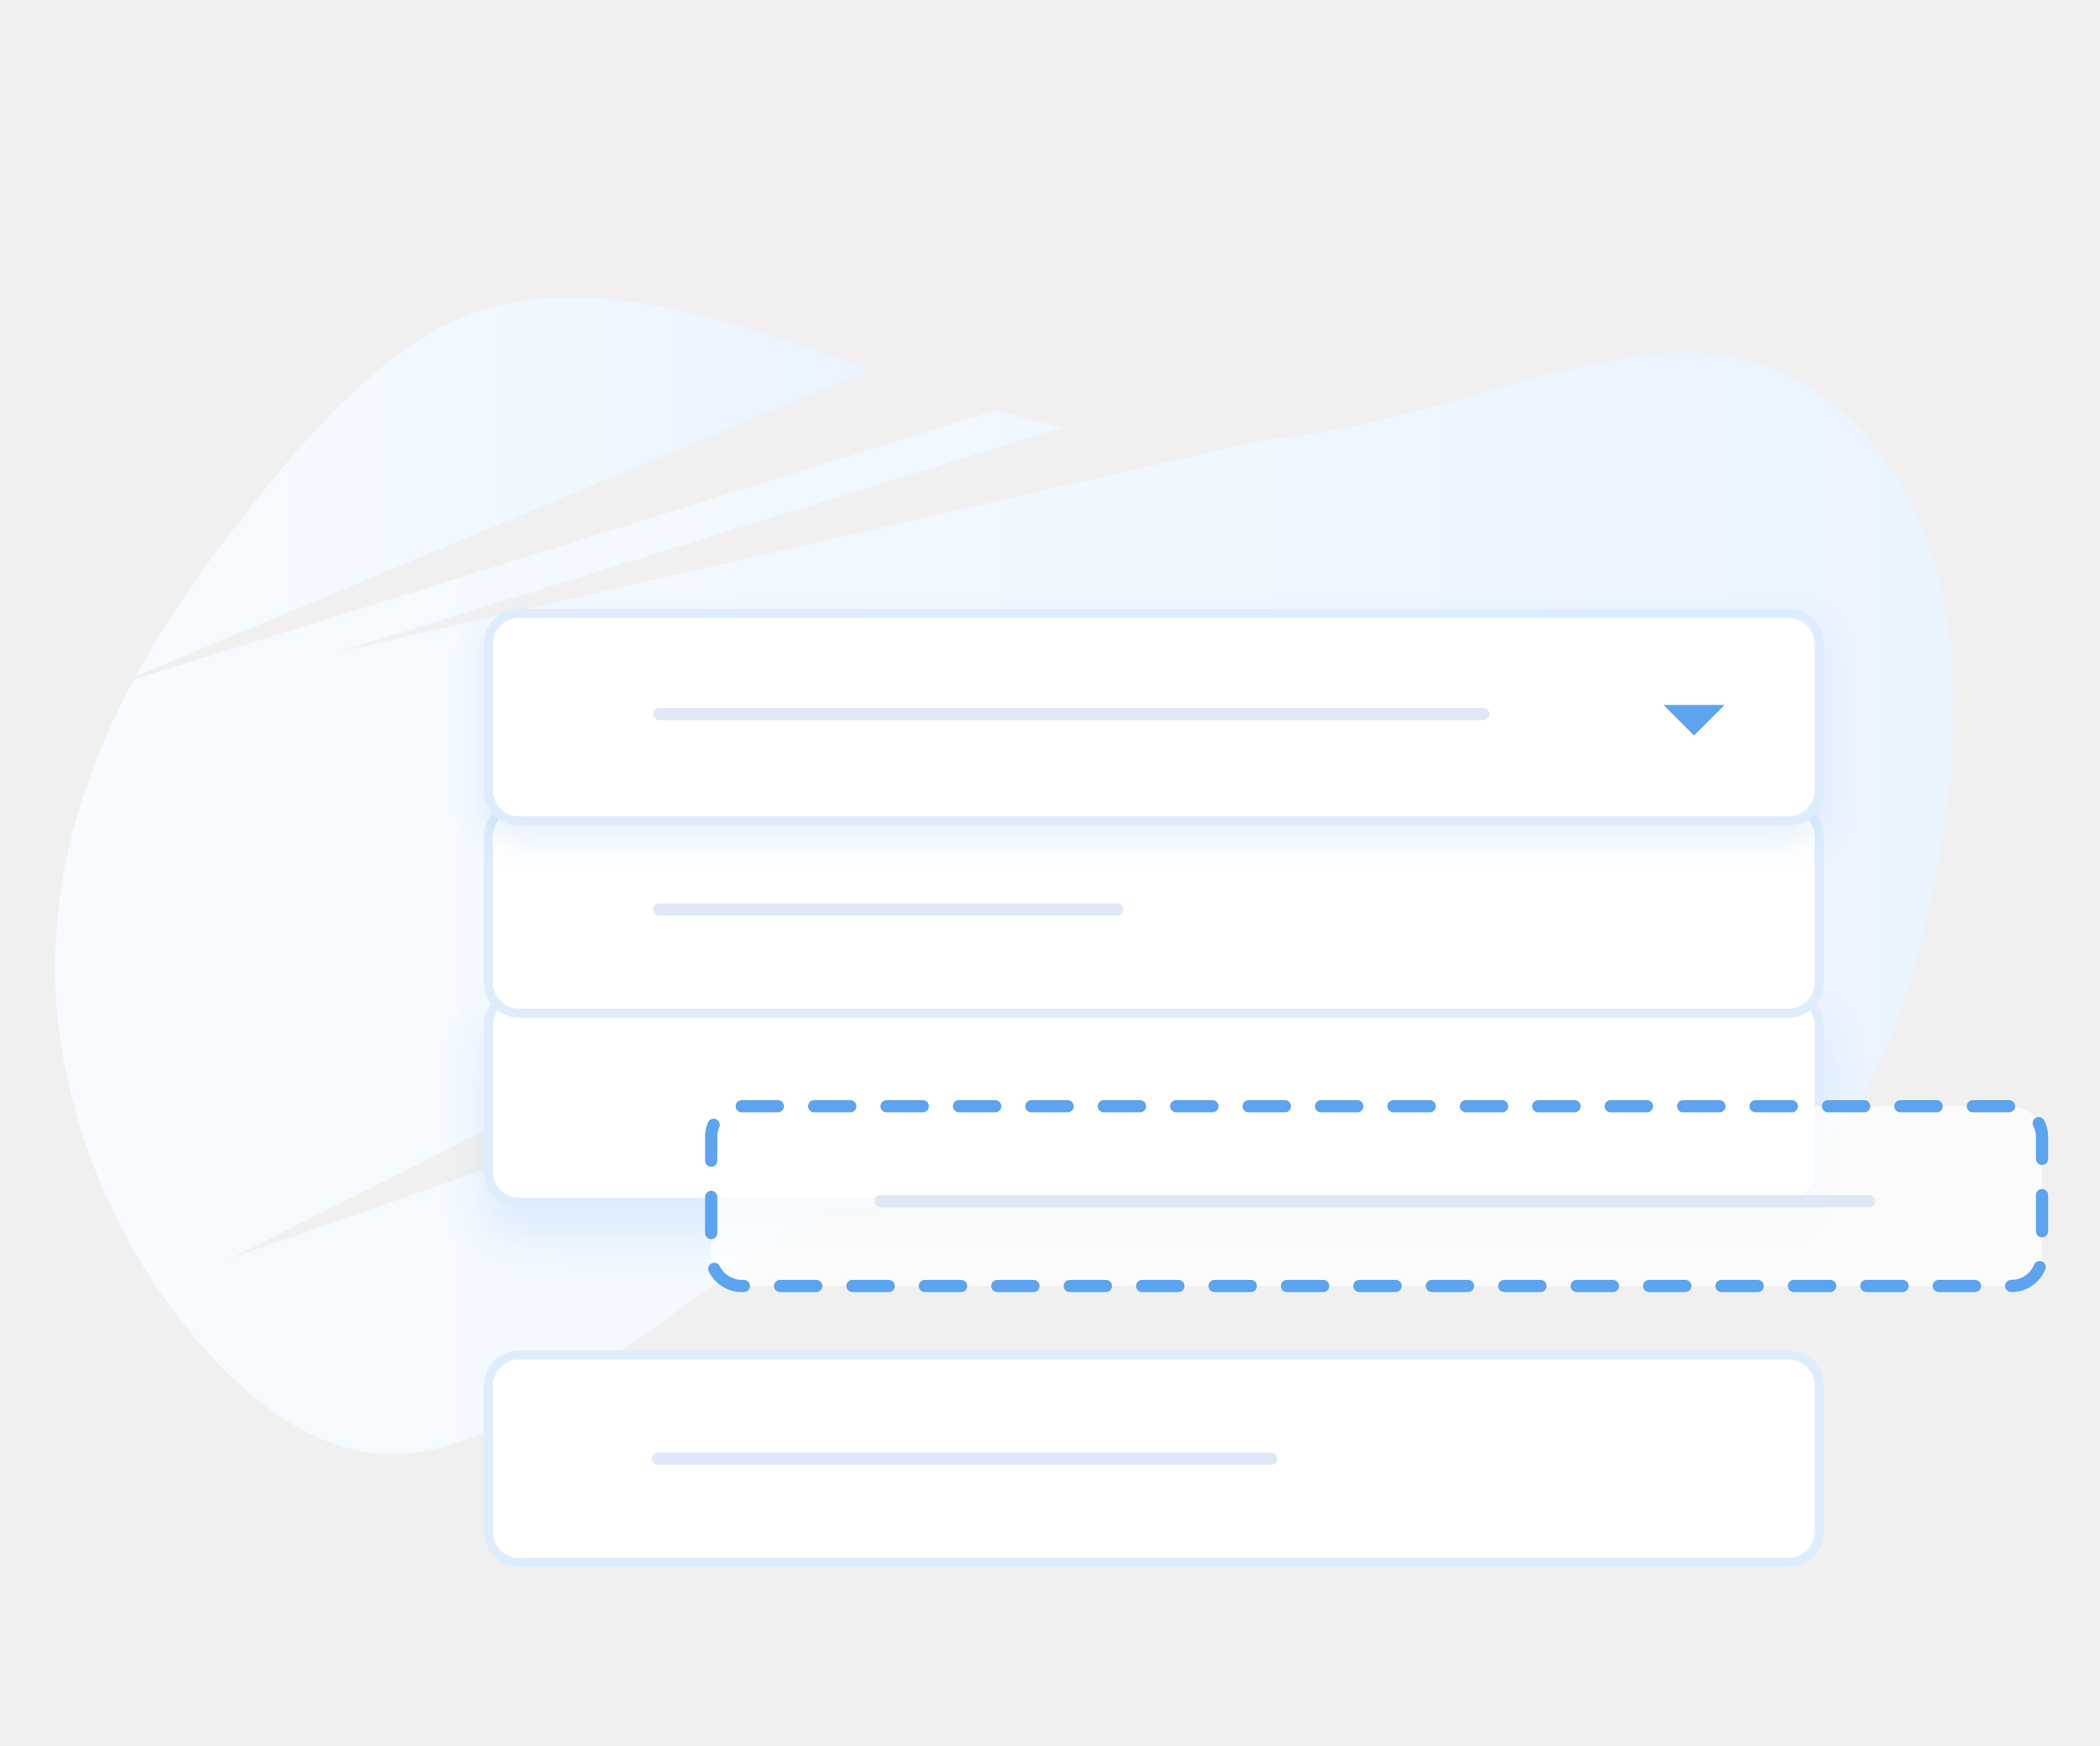
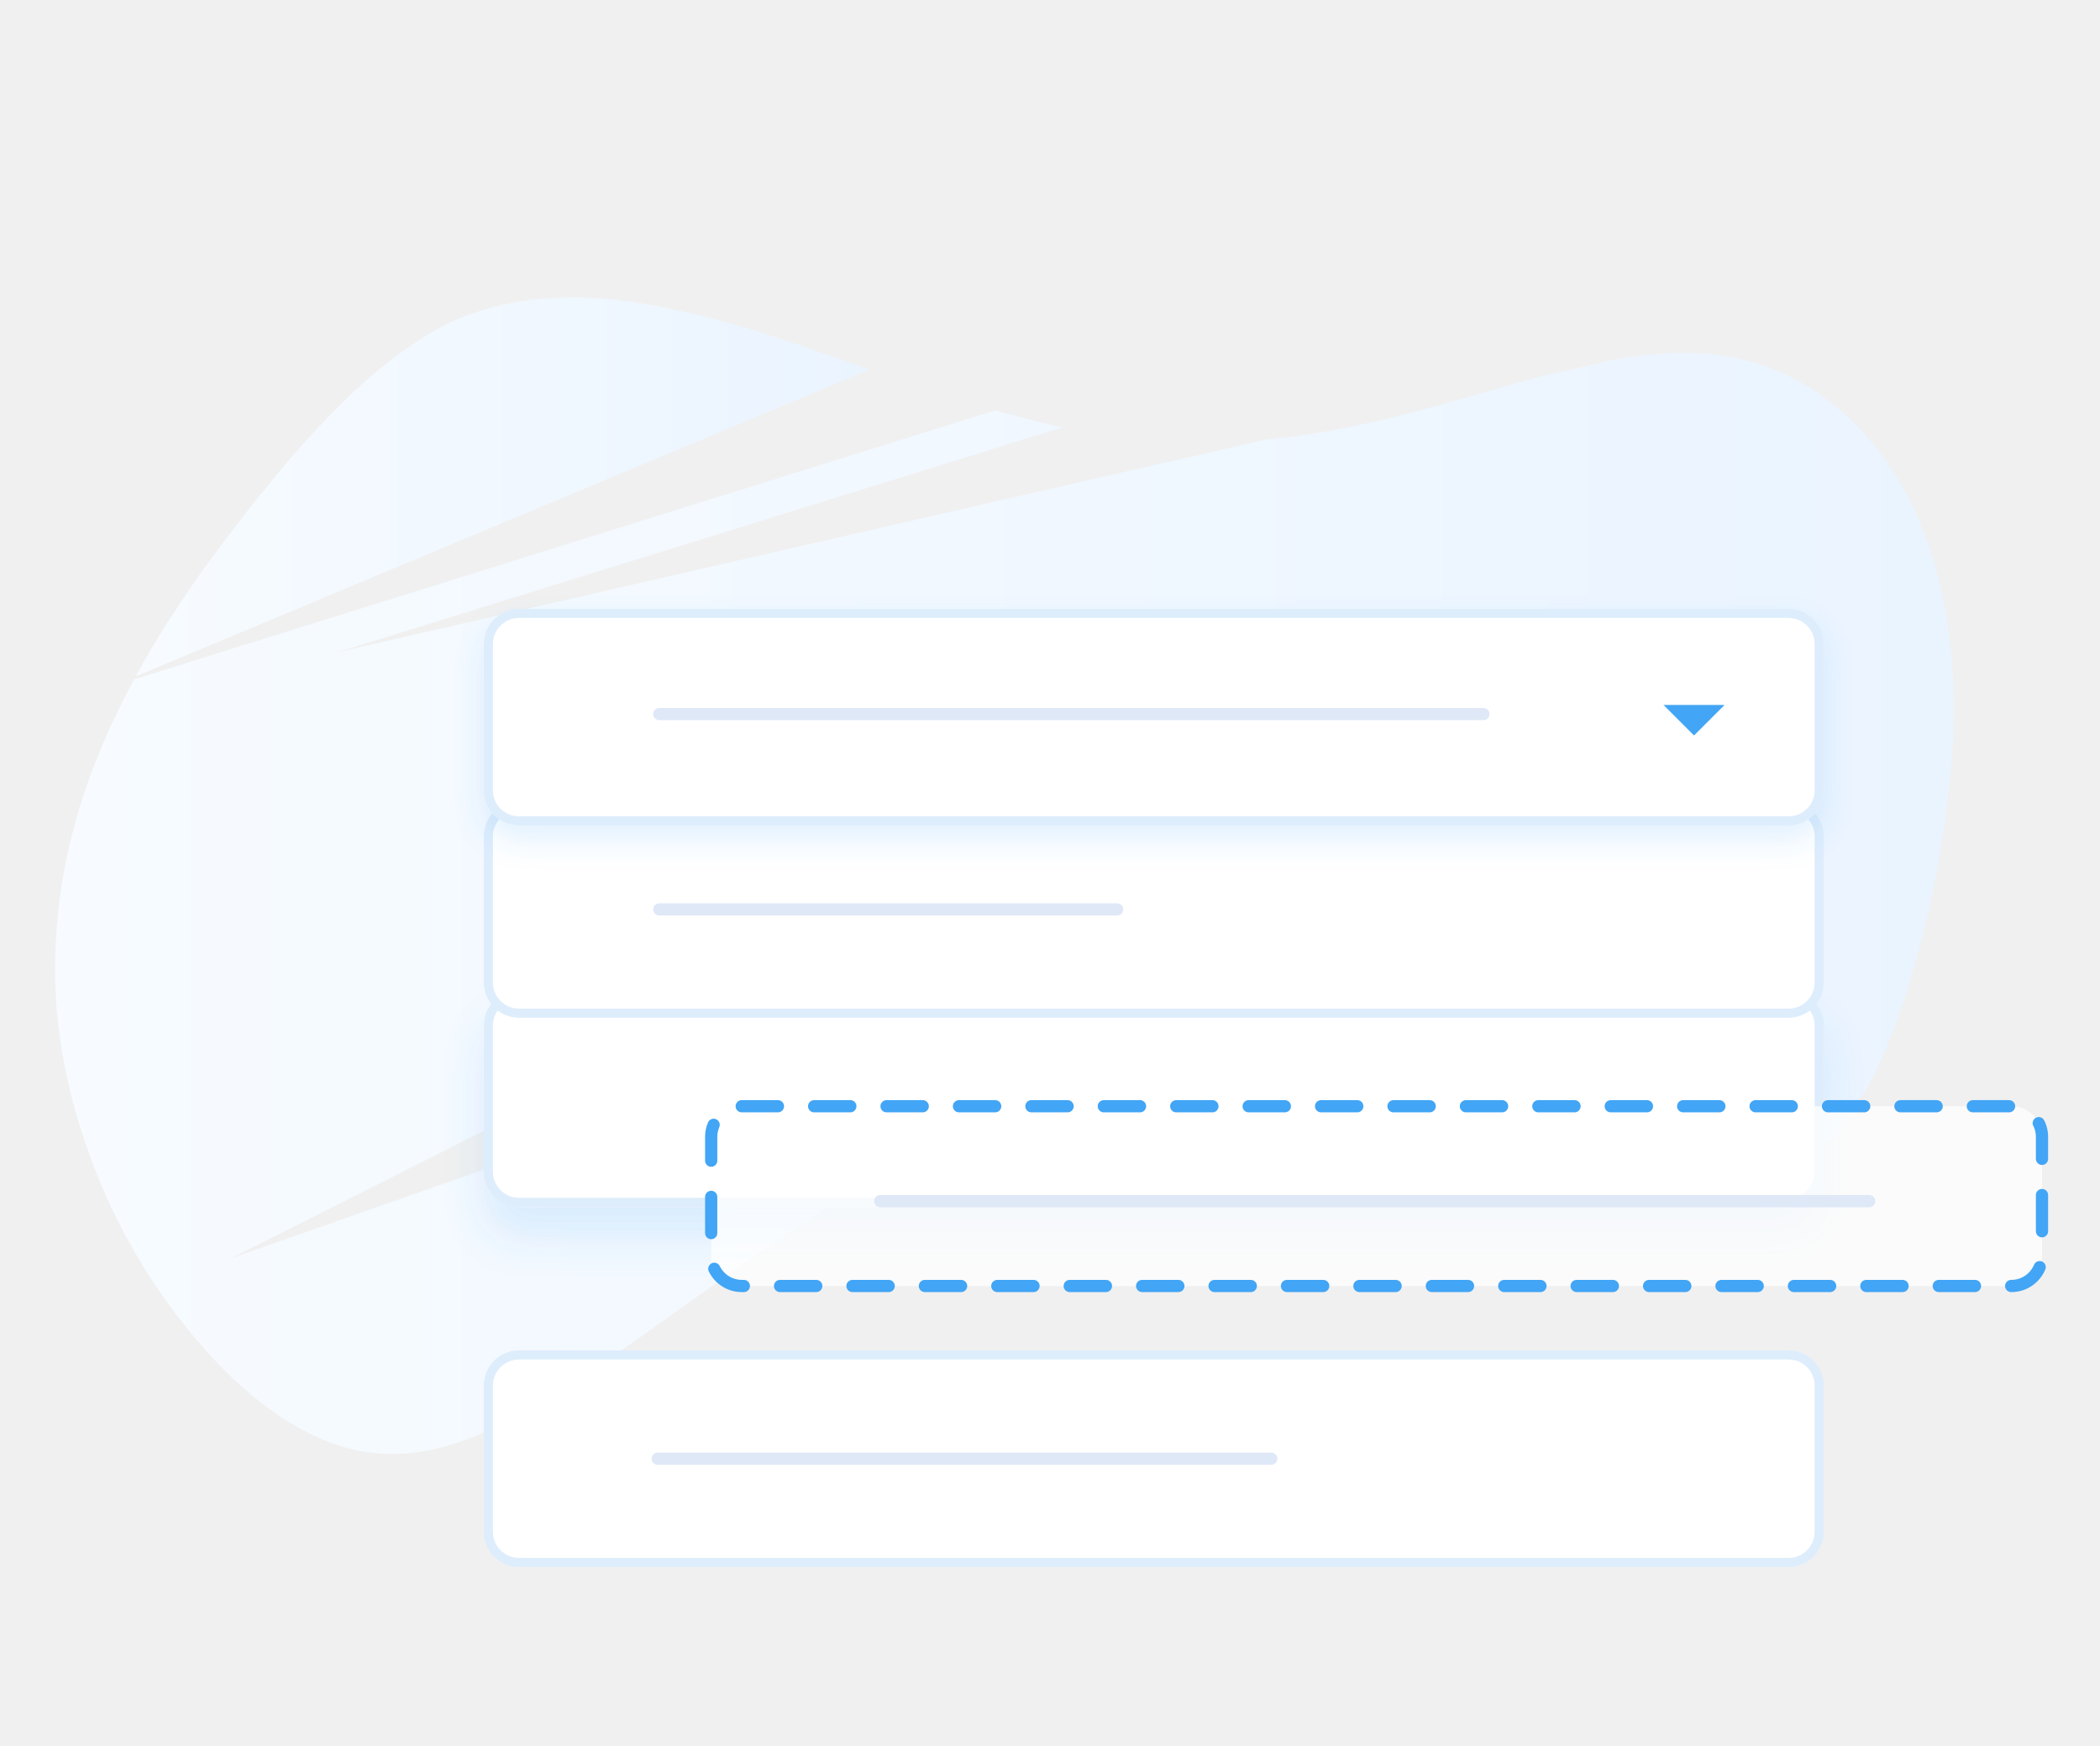
<svg xmlns="http://www.w3.org/2000/svg" id="menu" viewBox="0 0 688 572" enable-background="new 0 0 688 572">
  <style>.st2{fill:#fff;stroke:#deedfc;stroke-width:3;stroke-linejoin:round}.st3{fill:#dfe8f7}</style>
  <defs>
    <filter id="shadow-1" filterUnits="userSpaceOnUse">
      <feOffset result="offset" dy="10" in="SourceAlpha" />
      <feGaussianBlur result="blur" stdDeviation="6.557" />
-       <feFlood result="flood" flood-color="#5ca4ef" flood-opacity=".15" />
+       <feFlood result="flood" flood-color="#42a5f5" flood-opacity=".15" />
      <feComposite result="composite" operator="in" in2="blur" />
      <feBlend result="blend" in="SourceGraphic" />
    </filter>
    <filter id="shadow-2" filterUnits="userSpaceOnUse">
      <feOffset result="offset" dy="5" in="SourceAlpha" />
      <feGaussianBlur result="blur" stdDeviation="4.796" />
-       <feFlood result="flood" flood-color="#5ca4ef" flood-opacity=".15" />
+       <feFlood result="flood" flood-color="#42a5f5" flood-opacity=".15" />
      <feComposite result="composite" operator="in" in2="blur" />
      <feBlend result="blend" in="SourceGraphic" />
    </filter>
  </defs>
  <g id="background">
    <linearGradient id="SVGID_1_" gradientUnits="userSpaceOnUse" x1="44.584" y1="159.529" x2="284.775" y2="159.529">
      <stop offset="0" stop-color="#f7fbff" />
      <stop offset="1" stop-color="#eaf4ff" />
    </linearGradient>
    <path d="M284.8 121.1c-21.1-7.4-41.5-14.8-60.6-18.9-17-4.1-32.5-5.5-46.8-4.3-3.5.3-7 .8-10.5 1.5-3.4.7-6.7 1.5-10 2.6-1.6.5-3.2 1.1-4.8 1.7-1.6.6-3.1 1.3-4.7 2-3.1 1.5-6.1 3.1-8.9 5-23.7 14.7-46.5 41.4-71.1 74.8-6 8.4-11.9 17.2-17.4 26.4-1.9 3.2-3.7 6.4-5.5 9.7l240.3-100.5z" fill-rule="evenodd" clip-rule="evenodd" fill="url(#SVGID_1_)" />
    <linearGradient id="SVGID_2_" gradientUnits="userSpaceOnUse" x1="18" y1="296.041" x2="640" y2="296.041">
      <stop offset="0" stop-color="#f7fbff" />
      <stop offset="1" stop-color="#eaf4ff" />
    </linearGradient>
    <path d="M637.2 199c-.1-.6-.2-1.1-.3-1.7-.1-.6-.2-1.1-.4-1.7-.2-1.1-.5-2.3-.8-3.4-.5-2.2-1.1-4.4-1.7-6.6-1.2-4.2-2.6-8.4-4.3-12.5-3-7.7-6.9-15-11.6-21.7-9-13-20.3-22.6-32.8-28.5-6.2-2.9-12.8-5-19.5-6.1-3.4-.6-6.8-.9-10.3-1.1-.9 0-1.8-.1-2.6-.1h-2.6c-1.8 0-3.6.1-5.3.3-5.2.3-10.4.9-15.8 1.9l-25 5.7c-17.4 4.7-35.7 10.6-54.9 14.9-4.4 1-8.8 1.9-13.3 2.7-4.5.8-9 1.5-13.6 2.1-2.7.3-5.3.6-8 .9l-304.1 69.7L348.2 140c-4.1-.8-8.2-1.8-12.2-2.9-3.3-.8-6.6-1.7-10-2.6L44 222.6c-.6 1.2-1.3 2.3-1.9 3.5-1.3 2.4-2.5 4.9-3.7 7.4-.6 1.2-1.2 2.5-1.8 3.8s-1.2 2.5-1.7 3.8c-9.2 20.7-15.4 43.3-16.6 67.4-.7 12.1 0 24.3 2.1 36.3 1 6 2.3 12 3.9 17.8.8 2.9 1.6 5.8 2.6 8.7.9 2.9 1.9 5.7 3 8.6 7.9 21.5 19.5 41.4 34.3 58.9 13.7 16.2 27.8 27.2 41.7 33 .9.4 1.8.7 2.6 1s1.7.6 2.6.9c1.7.6 3.5 1 5.2 1.4.9.2 1.7.4 2.6.5.9.2 1.8.3 2.6.4 1.8.2 3.5.4 5.3.4 7.3.2 14.6-.9 21.5-3.2 28.8-8.7 64.7-38.3 105.3-66 40.6-27.6 84-52.8 124.1-55.4 40.8-9.4 75.6 3.4 104.3 15.1 29.4 12.6 53.7 23.6 75.8 23.3 5.3.1 10.6-.6 15.8-1.9.6-.2 1.3-.3 1.9-.5l1.8-.6c1.2-.4 2.4-.9 3.6-1.3 2.4-1 4.7-2.1 6.9-3.4 8.9-5.3 16.6-13.3 23.3-25 1.6-2.8 3.2-5.8 4.7-9.1.4-.8.8-1.6 1.1-2.5.4-.8.7-1.7 1.1-2.5.7-1.7 1.4-3.5 2.1-5.3 2.8-7.2 5.3-15.1 7.7-23.7 5.1-18.5 8.7-37.4 10.8-56.5.5-5.1.9-10.2 1.2-15.2.1-2.5.2-5 .2-7.5v-7.5c-.2-9.6-1.1-19.2-2.8-28.7zM75.3 412.5l376.8-189.9 14.4 52.4L75.3 412.5z" fill-rule="evenodd" clip-rule="evenodd" fill="url(#SVGID_2_)" />
  </g>
  <g id="third_x5F_item" filter="url(#shadow-1)">
    <path id="Rounded_Rectangle_1" class="st2" d="M170 326h416c5.5 0 10 4.5 10 10v48c0 5.5-4.5 10-10 10H170c-5.5 0-10-4.5-10-10v-48c0-5.5 4.5-10 10-10z" />
  </g>
  <g id="second_x5F_item">
    <path id="Rounded_Rectangle_1-2" class="st2" d="M170 264h416c5.5 0 10 4.5 10 10v48c0 5.5-4.5 10-10 10H170c-5.5 0-10-4.5-10-10v-48c0-5.5 4.5-10 10-10z" />
    <path id="Rounded_Rectangle_2_copy_8" class="st3" d="M216 296h150c1.1 0 2 .9 2 2s-.9 2-2 2H216c-1.1 0-2-.9-2-2s.9-2 2-2z" />
  </g>
  <g id="lst_x5F_item">
    <path id="Rounded_Rectangle_1-3" class="st2" d="M170 444h416c5.5 0 10 4.5 10 10v48c0 5.5-4.5 10-10 10H170c-5.5 0-10-4.5-10-10v-48c0-5.5 4.5-10 10-10z" />
    <path id="Rounded_Rectangle_2_copy_8-2" class="st3" d="M215.5 476h201c1.1 0 2 .9 2 2s-.9 2-2 2h-201c-1.1 0-2-.9-2-2s.9-2 2-2z" />
  </g>
  <g id="first_x5F_item" filter="url(#shadow-2)">
    <path id="Rounded_Rectangle_1-4" class="st2" d="M170 201h416c5.5 0 10 4.5 10 10v48c0 5.5-4.5 10-10 10H170c-5.5 0-10-4.5-10-10v-48c0-5.5 4.5-10 10-10z" />
    <path id="Rounded_Rectangle_2_copy_8-3" class="st3" d="M216 232h270c1.1 0 2 .9 2 2s-.9 2-2 2H216c-1.1 0-2-.9-2-2s.9-2 2-2z" />
  </g>
  <g id="active_x5F_item">
    <g id="Rounded_Rectangle_1-5">
      <path d="M243 362.5h416c5.5 0 10 4.5 10 10v38.9c0 5.5-4.5 10-10 10H243c-5.5 0-10-4.5-10-10v-38.9c0-5.5 4.5-10 10-10z" opacity=".76" fill-rule="evenodd" clip-rule="evenodd" fill="#fff" />
-       <path d="M243 362.5h416c5.5 0 10 4.5 10 10v38.9c0 5.5-4.5 10-10 10H243c-5.5 0-10-4.5-10-10v-38.9c0-5.5 4.5-10 10-10z" fill="none" stroke="#5ca4ef" stroke-width="4" stroke-linecap="round" stroke-dasharray="11.863,11.863" />
+       <path d="M243 362.5h416c5.5 0 10 4.5 10 10v38.9c0 5.5-4.5 10-10 10H243c-5.5 0-10-4.5-10-10v-38.9c0-5.5 4.5-10 10-10z" fill="none" stroke="#42a5f5" stroke-width="4" stroke-linecap="round" stroke-dasharray="11.863,11.863" />
    </g>
    <path id="Rounded_Rectangle_2_copy_8-4" class="st3" d="M288.4 391.6h324c1.1 0 2 .9 2 2s-.9 2-2 2h-324c-1.1 0-2-.9-2-2s.9-2 2-2z" />
  </g>
-   <path id="arrow-select" d="M545 231h20l-10 10-10-10z" fill-rule="evenodd" clip-rule="evenodd" fill="#5ca4ef" />
+   <path id="arrow-select" d="M545 231h20l-10 10-10-10z" fill-rule="evenodd" clip-rule="evenodd" fill="#42a5f5" />
</svg>
